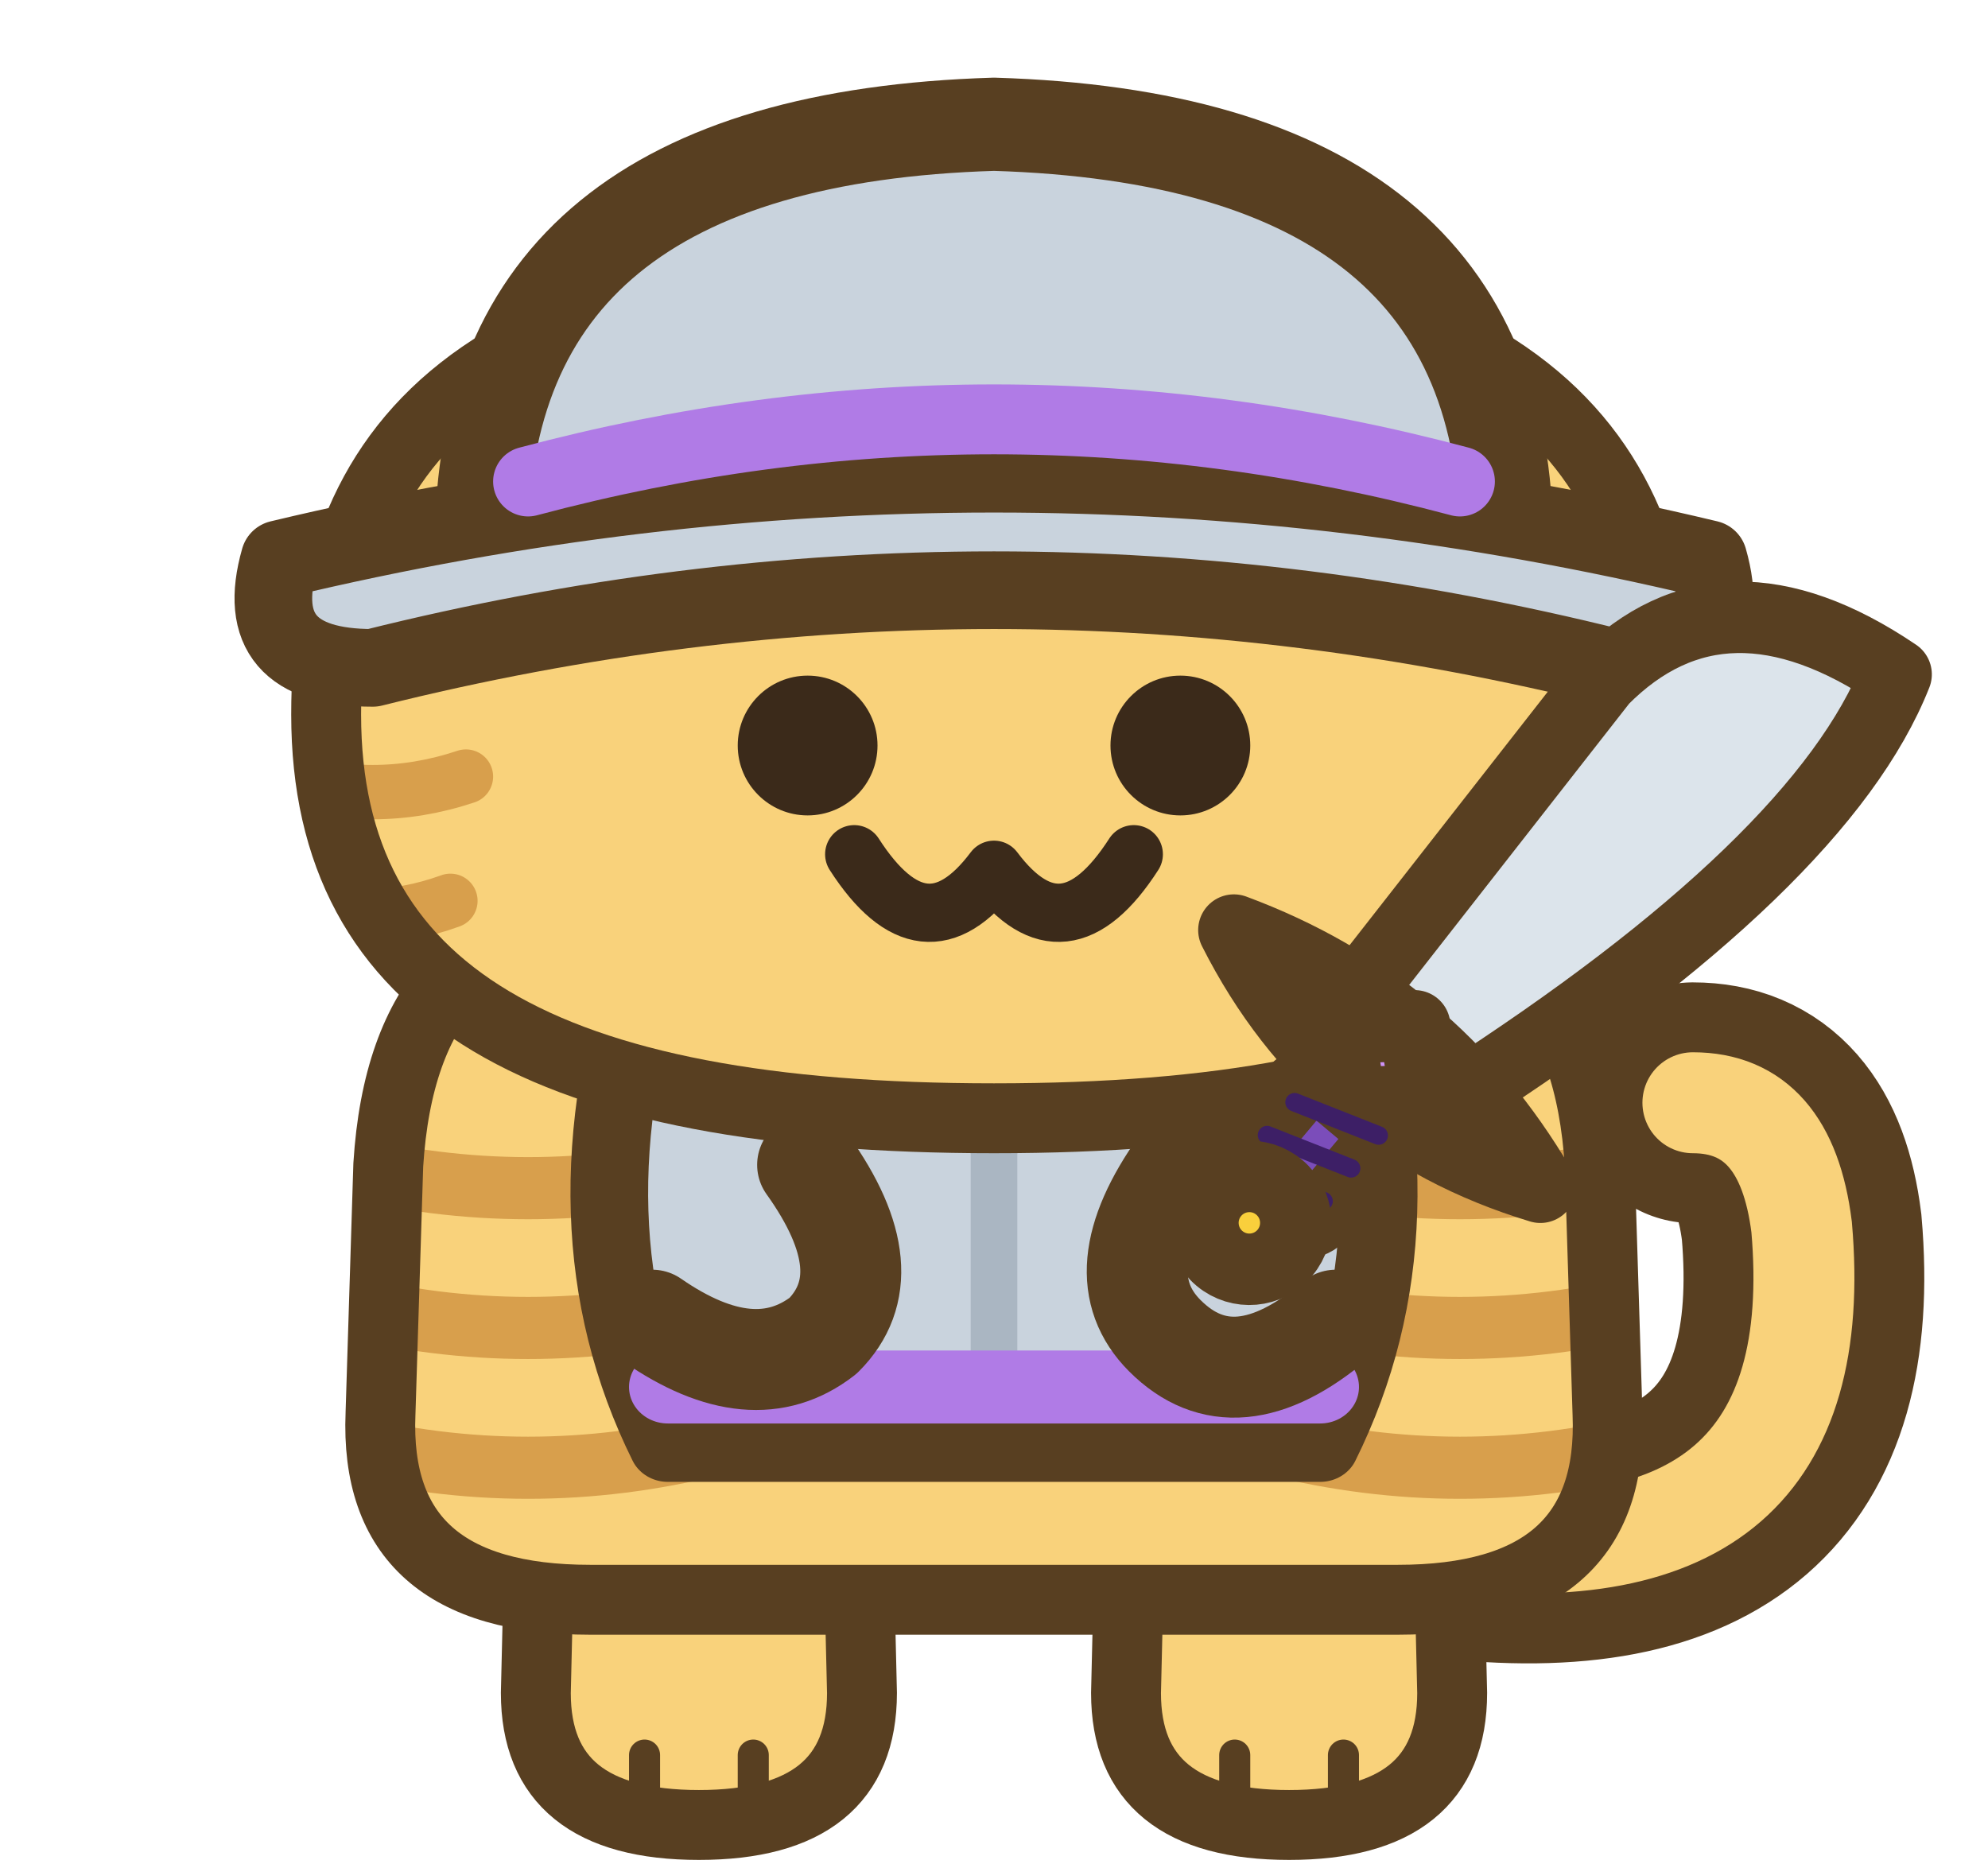
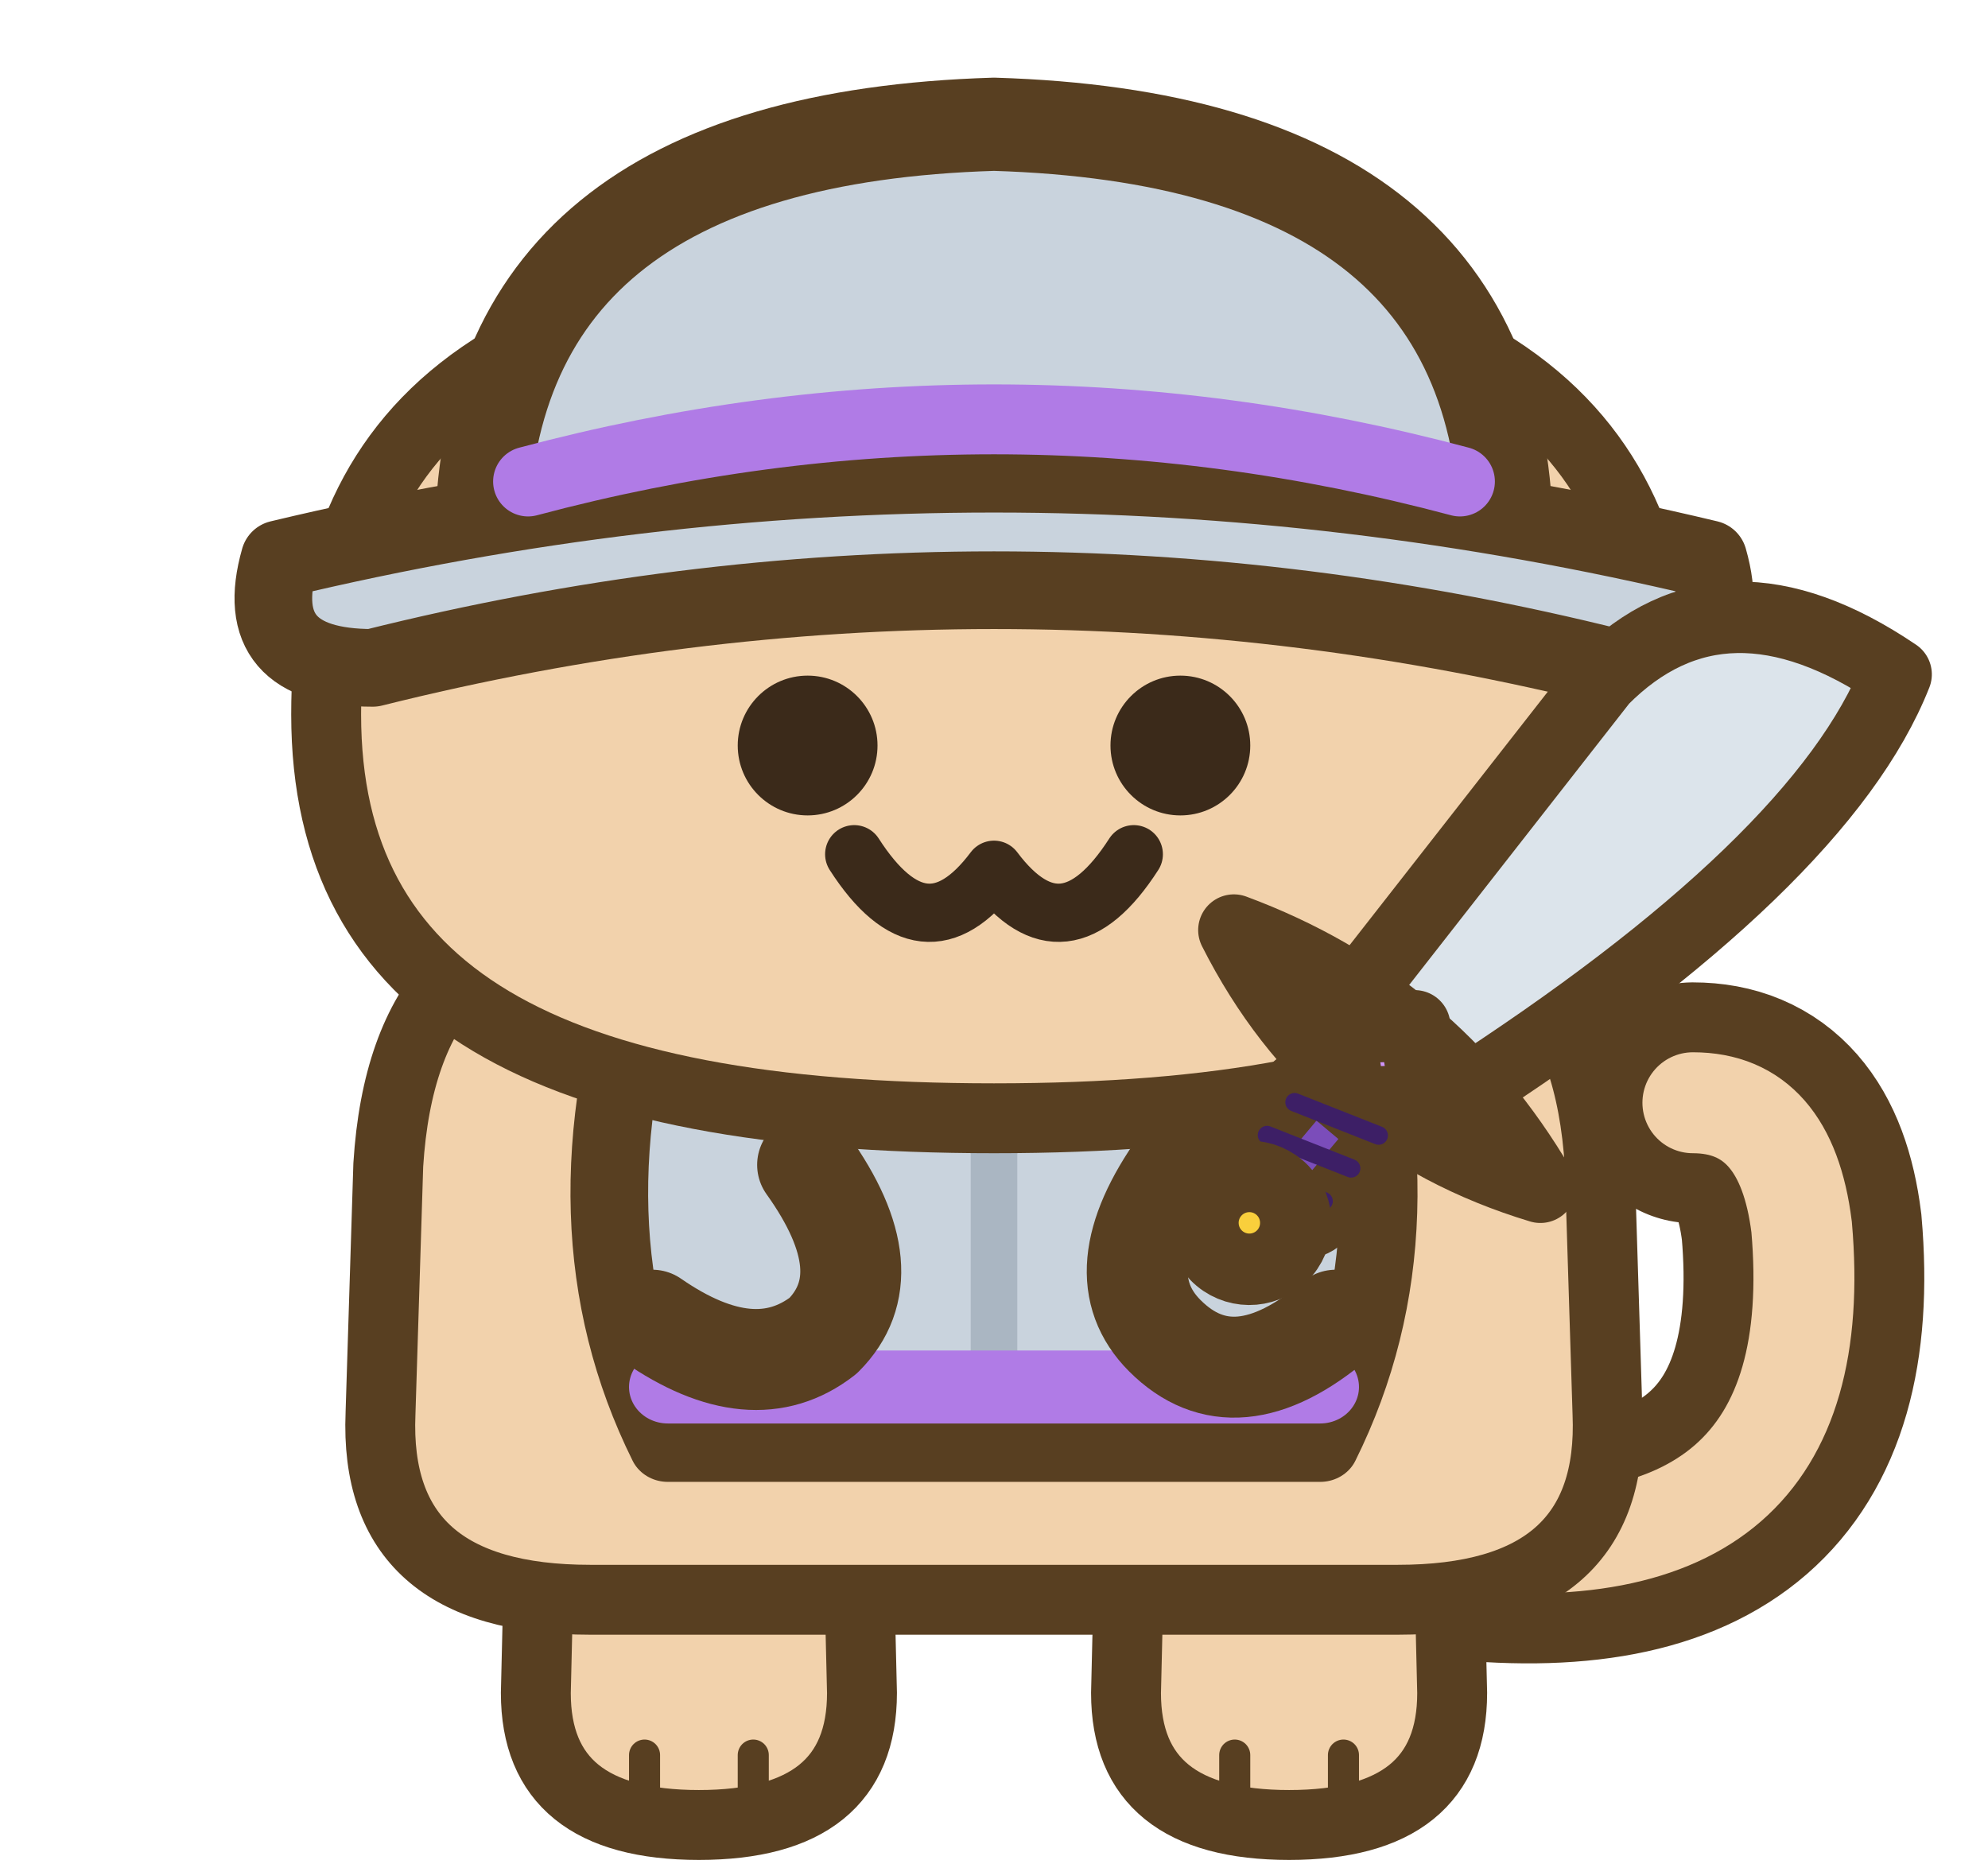
<svg xmlns="http://www.w3.org/2000/svg" width="256" height="240" viewBox="0 0 256 240">
  <defs>
    <clipPath id="body">
      <path d="M80 118 L176 118 Q204 118 206 150 L207 182 Q208 206 180 206 L76 206 Q48 206 49 182 L50 150 Q52 118 80 118 Z" />
    </clipPath>
    <clipPath id="head">
      <path d="M128 34 C196 34 214 58 214 92 C214 128 186 144 128 144 C70 144 42 128 42 92 C42 58 60 34 128 34 Z" />
    </clipPath>
  </defs>
  <path d="M186 198 Q236 204 232 158 Q230 142 218 142" fill="none" stroke="#583f21" stroke-width="31" stroke-linecap="round" />
-   <path d="M186 198 Q236 204 232 158 Q230 142 218 142" fill="none" stroke="#f9d27b" stroke-width="13" stroke-linecap="round" />
-   <path d="M70 176 L69 218 Q69 235 90 235 Q111 235 111 218 L110 176 Z" fill="#f9d27b" stroke="#583f21" stroke-width="9" stroke-linejoin="round" stroke-linecap="round" />
+   <path d="M186 198 Q236 204 232 158 Q230 142 218 142" fill="none" stroke="#f2d2ac" stroke-width="13" stroke-linecap="round" />
+   <path d="M70 176 L69 218 Q69 235 90 235 Q111 235 111 218 L110 176 Z" fill="#f2d2ac" stroke="#583f21" stroke-width="9" stroke-linejoin="round" stroke-linecap="round" />
  <path d="M83 226 L83 233" stroke="#583f21" stroke-width="4" stroke-linejoin="round" stroke-linecap="round" />
  <path d="M97 226 L97 233" stroke="#583f21" stroke-width="4" stroke-linejoin="round" stroke-linecap="round" />
-   <path d="M146 176 L145 218 Q145 235 166 235 Q187 235 187 218 L186 176 Z" fill="#f9d27b" stroke="#583f21" stroke-width="9" stroke-linejoin="round" stroke-linecap="round" />
+   <path d="M146 176 L145 218 Q145 235 166 235 Q187 235 187 218 L186 176 Z" fill="#f2d2ac" stroke="#583f21" stroke-width="9" stroke-linejoin="round" stroke-linecap="round" />
  <path d="M159 226 L159 233" stroke="#583f21" stroke-width="4" stroke-linejoin="round" stroke-linecap="round" />
  <path d="M173 226 L173 233" stroke="#583f21" stroke-width="4" stroke-linejoin="round" stroke-linecap="round" />
-   <path d="M80 118 L176 118 Q204 118 206 150 L207 182 Q208 206 180 206 L76 206 Q48 206 49 182 L50 150 Q52 118 80 118 Z" fill="#f9d27b" />
-   <g clip-path="url(#body)">
-     <path d="M44 150 Q68 156 92 150" fill="none" stroke="#d89f4c" stroke-width="8" stroke-linecap="round" />
-     <path d="M164 150 Q188 156 212 150" fill="none" stroke="#d89f4c" stroke-width="8" stroke-linecap="round" />
-     <path d="M44 168 Q68 174 92 168" fill="none" stroke="#d89f4c" stroke-width="8" stroke-linecap="round" />
-     <path d="M164 168 Q188 174 212 168" fill="none" stroke="#d89f4c" stroke-width="8" stroke-linecap="round" />
-     <path d="M44 186 Q68 192 92 186" fill="none" stroke="#d89f4c" stroke-width="8" stroke-linecap="round" />
-     <path d="M164 186 Q188 192 212 186" fill="none" stroke="#d89f4c" stroke-width="8" stroke-linecap="round" />
-   </g>
+   <path d="M80 118 L176 118 Q204 118 206 150 L207 182 Q208 206 180 206 L76 206 Q48 206 49 182 L50 150 Q52 118 80 118 Z" fill="#f2d2ac" />
  <g clip-path="url(#body)">
    <g transform="translate(0 0) scale(1 0.94)">
      <path d="M84 130 L172 130 Q184 168 170 198 L86 198 Q72 168 84 130 Z" fill="#c9d3dd" stroke="#583f21" stroke-width="10" stroke-linejoin="round" stroke-linecap="round" />
      <path d="M128 138 L128 186" stroke="#aab6c2" stroke-width="6" stroke-linecap="round" />
      <path d="M86 190 L170 190" stroke="#b07be6" stroke-width="10" stroke-linecap="round" />
    </g>
  </g>
  <path d="M80 118 L176 118 Q204 118 206 150 L207 182 Q208 206 180 206 L76 206 Q48 206 49 182 L50 150 Q52 118 80 118 Z" fill="none" stroke="#583f21" stroke-width="9" stroke-linejoin="round" stroke-linecap="round" />
  <path d="M104 150 Q114 164 106 172 Q97 179 84 170" fill="none" stroke="#583f21" stroke-width="13" stroke-linejoin="round" stroke-linecap="round" />
-   <path d="M128 34 C196 34 214 58 214 92 C214 128 186 144 128 144 C70 144 42 128 42 92 C42 58 60 34 128 34 Z" fill="#f9d27b" />
-   <g clip-path="url(#head)">
-     <path d="M36 100 Q48.0 104 60 100" fill="none" stroke="#d89f4c" stroke-width="7" stroke-linecap="round" />
-     <path d="M36 116 Q47.0 120 58 116" fill="none" stroke="#d89f4c" stroke-width="7" stroke-linecap="round" />
-     <path d="M196 100 Q208.0 104 220 100" fill="none" stroke="#d89f4c" stroke-width="7" stroke-linecap="round" />
-     <path d="M198 116 Q209.0 120 220 116" fill="none" stroke="#d89f4c" stroke-width="7" stroke-linecap="round" />
-   </g>
+   <path d="M128 34 C196 34 214 58 214 92 C214 128 186 144 128 144 C70 144 42 128 42 92 C42 58 60 34 128 34 Z" fill="#f2d2ac" />
  <path d="M128 34 C196 34 214 58 214 92 C214 128 186 144 128 144 C70 144 42 128 42 92 C42 58 60 34 128 34 Z" fill="none" stroke="#583f21" stroke-width="9" stroke-linejoin="round" stroke-linecap="round" />
  <circle cx="104" cy="96" r="9" fill="#3b2a1a" />
  <circle cx="152" cy="96" r="9" fill="#3b2a1a" />
  <path d="M110 110 Q119 124 128 112 Q137 124 146 110" fill="none" stroke="#3b2a1a" stroke-width="7.5" stroke-linecap="round" stroke-linejoin="round" />
  <path d="M62 70 Q62 18 128 16 Q194 18 194 70 Z" fill="#c9d3dd" stroke="#583f21" stroke-width="12" stroke-linejoin="round" stroke-linecap="round" />
  <path d="M36 72 Q128 50 220 72 Q224 86 208 86 Q128 66 48 86 Q32 86 36 72 Z" fill="#c9d3dd" stroke="#583f21" stroke-width="10" stroke-linejoin="round" stroke-linecap="round" />
  <path d="M68 62 Q128 46 188 62" fill="none" stroke="#b07be6" stroke-width="9" stroke-linecap="round" />
  <g transform="translate(130 54) scale(1.0)">
    <g transform="translate(64 64) scale(0.92) translate(-64 -64)">
      <path d="M55 88 L53 30 Q55 6 84 3 Q93 30 75 88 Z" transform="rotate(40 64 64)" fill="#dce4eb" stroke="#583f21" stroke-width="10" stroke-linejoin="round" />
      <path d="M36 90 Q64 80 92 90 Q64 102 36 90 Z" transform="rotate(40 64 64)" fill="#f9cf3c" stroke="#583f21" stroke-width="10" stroke-linejoin="round" />
      <path d="M64 84 L72 91 L64 98 L56 91 Z" transform="rotate(40 64 64)" fill="#ce93fa" stroke="#583f21" stroke-width="10" stroke-linejoin="round" />
      <path d="M61 98 L67 98 Q71 98 71 102 L71 112 Q71 116 67 116 L61 116 Q57 116 57 112 L57 102 Q57 98 61 98 Z" transform="rotate(40 64 64)" fill="#7b4dba" stroke="#583f21" stroke-width="10" stroke-linejoin="round" />
      <g transform="rotate(40 64 64)">
        <path d="M58 103 L70 99" stroke="#3d1f66" stroke-width="2.6" stroke-linecap="round" />
        <path d="M58 109 L70 105" stroke="#3d1f66" stroke-width="2.6" stroke-linecap="round" />
        <path d="M58 115 L70 111" stroke="#3d1f66" stroke-width="2.6" stroke-linecap="round" />
      </g>
      <path d="M57.5 120 A6.5 6.5 0 1 0 70.5 120 A6.5 6.5 0 1 0 57.5 120 Z" transform="rotate(40 64 64)" fill="#f9cf3c" stroke="#583f21" stroke-width="10" stroke-linejoin="round" />
    </g>
  </g>
  <path d="M152 150 Q142 164 150 172 Q159 181 172 170" fill="none" stroke="#583f21" stroke-width="13" stroke-linejoin="round" stroke-linecap="round" />
</svg>
